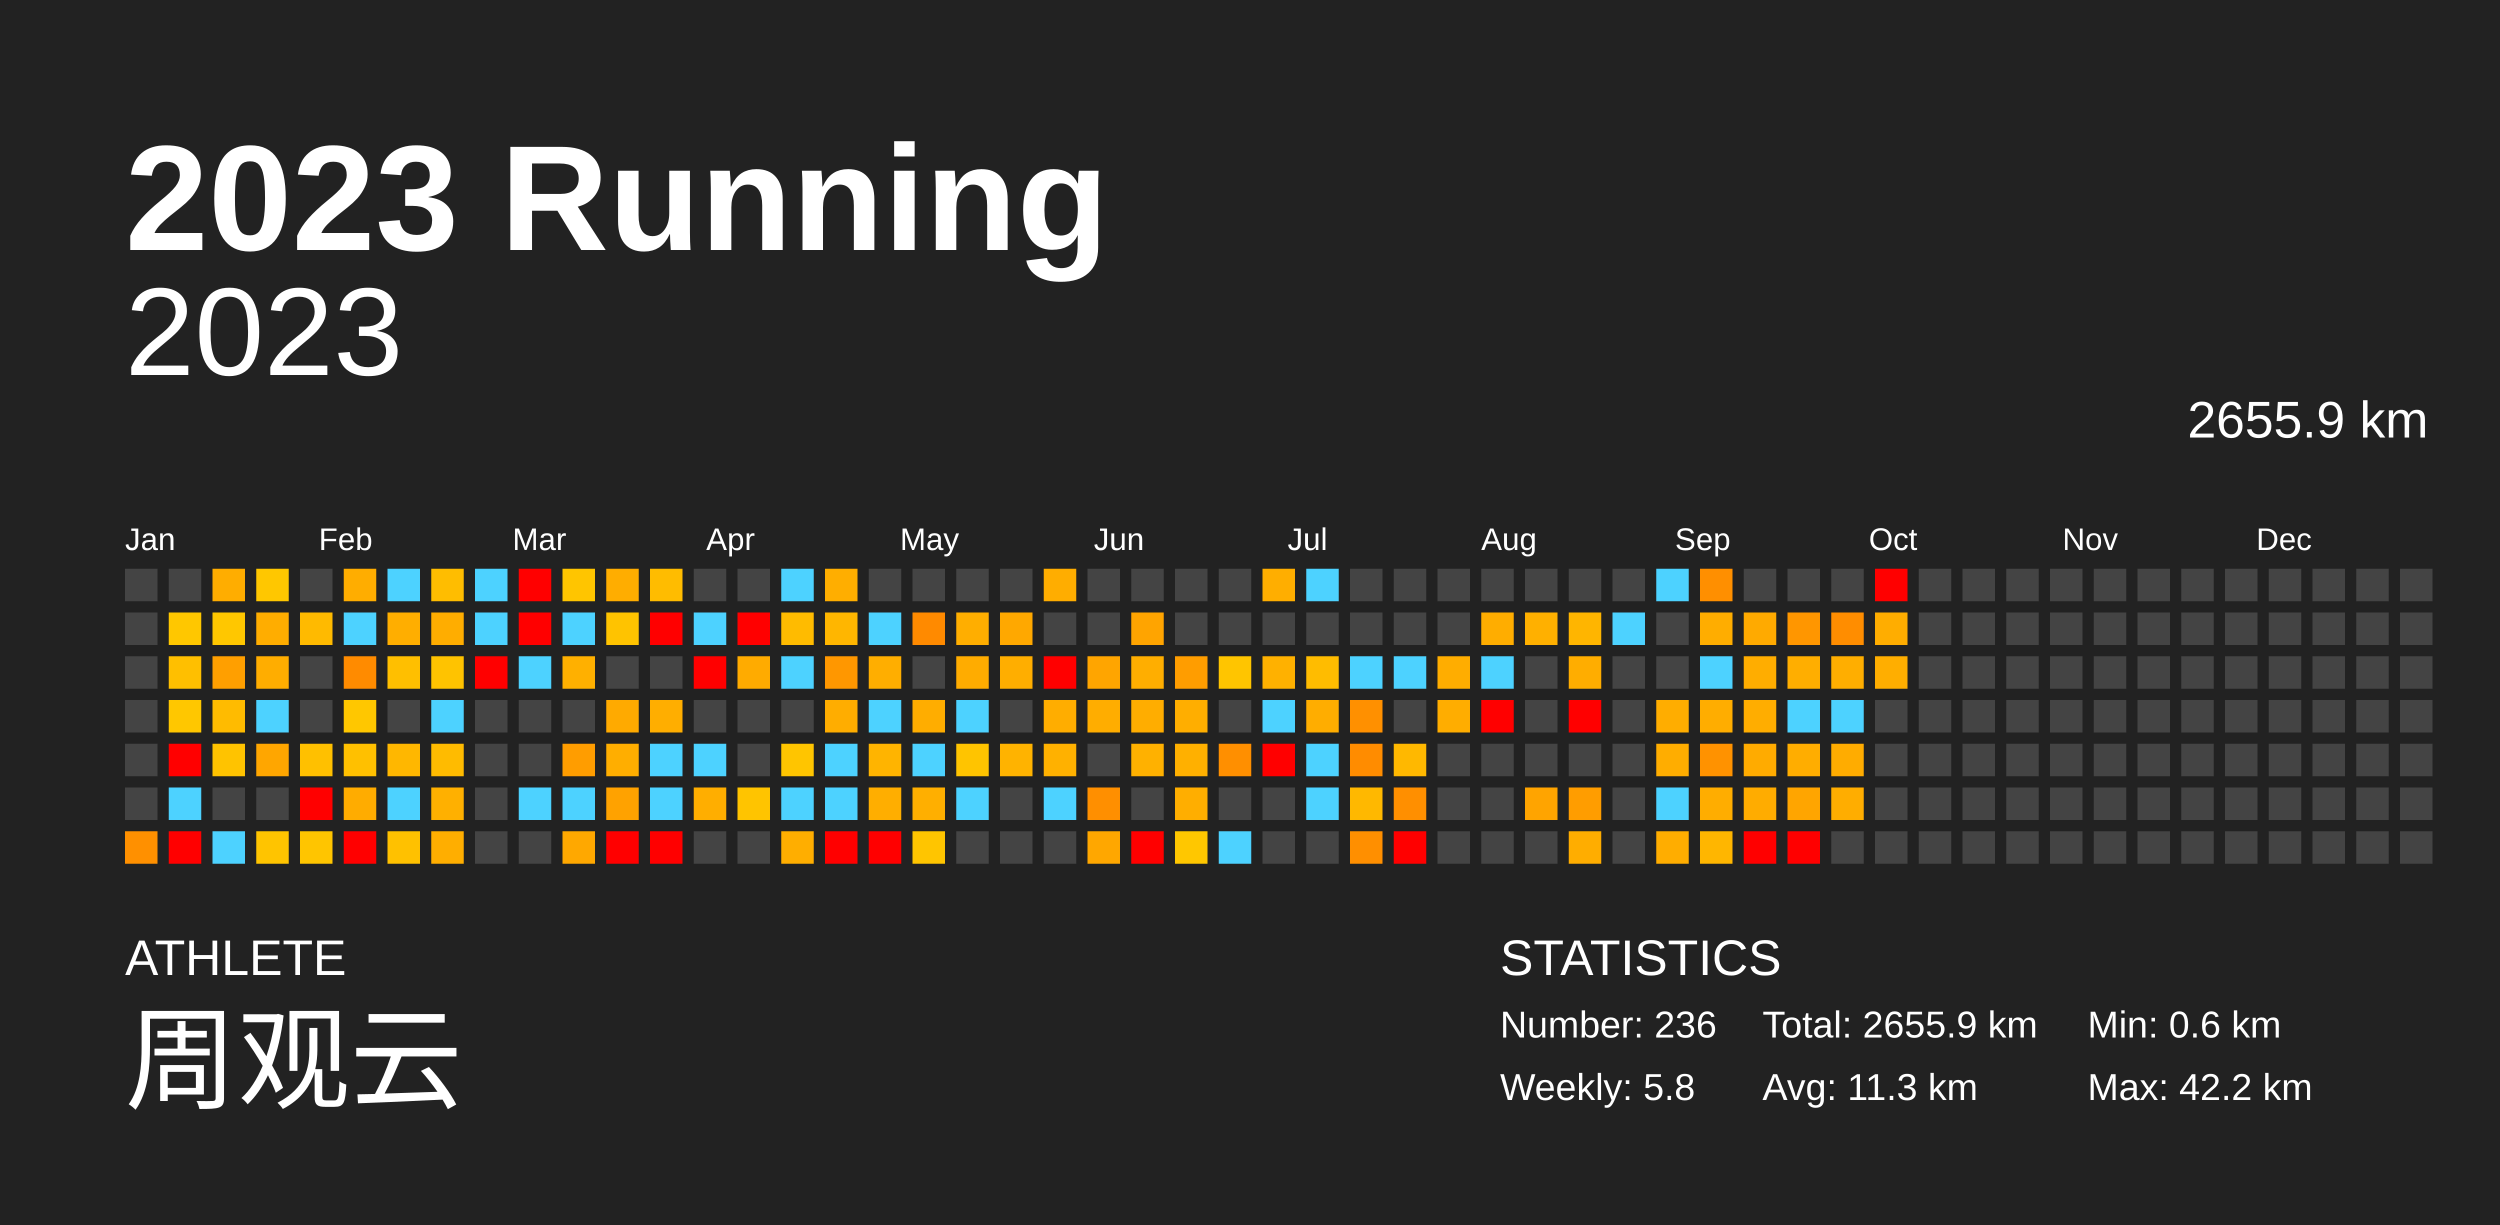
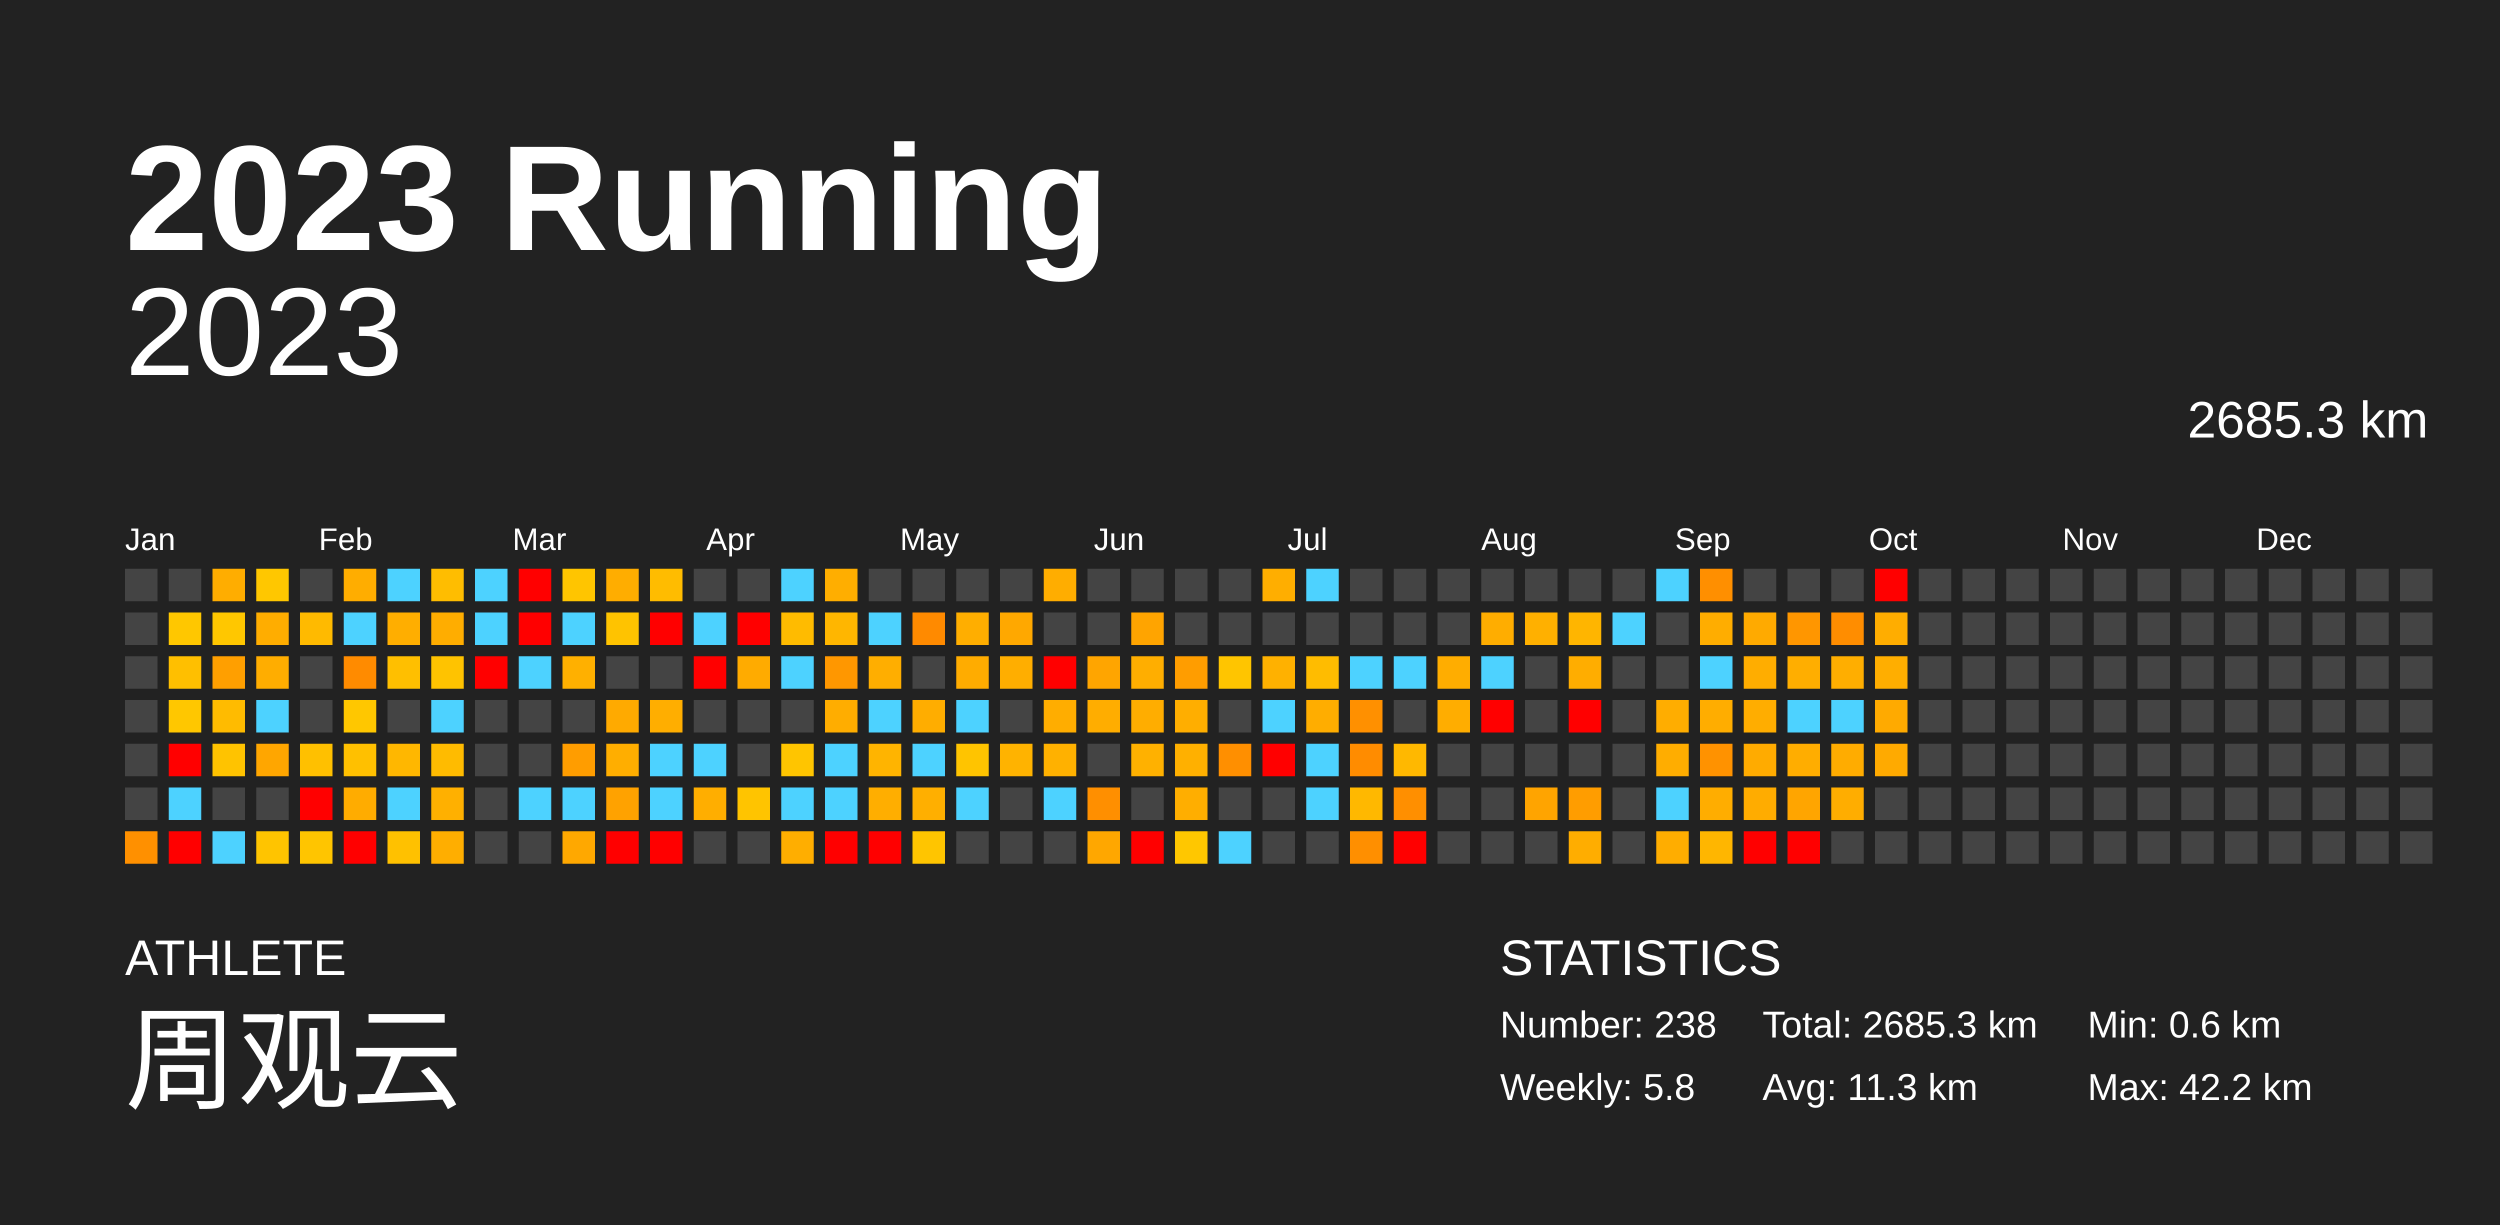
<svg xmlns="http://www.w3.org/2000/svg" baseProfile="full" height="98mm" version="1.1" viewBox="0,0,200,98" width="200mm">
  <defs />
  <rect fill="#222222" height="98" width="200" x="0" y="0" />
  <text fill="#FFFFFF" style="font-size:12px; font-family:Arial; font-weight:bold;" x="10" y="20">2023 Running</text>
  <text fill="#FFFFFF" style="font-size:4px; font-family:Arial" x="10" y="78">ATHLETE</text>
  <text fill="#FFFFFF" style="font-size:9px; font-family:Arial" x="10" y="88">周观云</text>
  <text fill="#FFFFFF" style="font-size:4px; font-family:Arial" x="120" y="78">STATISTICS</text>
-   <text fill="#FFFFFF" style="font-size:3px; font-family:Arial" x="120" y="83">Number: 236</text>
+   <text fill="#FFFFFF" style="font-size:3px; font-family:Arial" x="120" y="83">Number: 238</text>
  <text fill="#FFFFFF" style="font-size:3px; font-family:Arial" x="120" y="88">Weekly: 5.8</text>
-   <text fill="#FFFFFF" style="font-size:3px; font-family:Arial" x="141" y="83">Total: 2655.9 km</text>
+   <text fill="#FFFFFF" style="font-size:3px; font-family:Arial" x="141" y="83">Total: 2685.3 km</text>
  <text fill="#FFFFFF" style="font-size:3px; font-family:Arial" x="141" y="88">Avg: 11.3 km</text>
  <text fill="#FFFFFF" style="font-size:3px; font-family:Arial" x="167" y="83">Min: 0.6 km</text>
  <text fill="#FFFFFF" style="font-size:3px; font-family:Arial" x="167" y="88">Max: 42.2 km</text>
  <text alignment-baseline="hanging" fill="#FFFFFF" style="font-size:10.0px; font-family:Arial;" x="10" y="30">2023</text>
-   <text alignment-baseline="hanging" fill="#FFFFFF" style="font-size:4.125px; font-family:Arial;" x="175" y="35">2655.9 km</text>
+   <text alignment-baseline="hanging" fill="#FFFFFF" style="font-size:4.125px; font-family:Arial;" x="175" y="35">2685.3 km</text>
  <text fill="#FFFFFF" style="font-size:2.5px; font-family:Arial" x="10.0" y="44">Jan</text>
  <text fill="#FFFFFF" style="font-size:2.5px; font-family:Arial" x="25.5" y="44">Feb</text>
  <text fill="#FFFFFF" style="font-size:2.5px; font-family:Arial" x="41.0" y="44">Mar</text>
  <text fill="#FFFFFF" style="font-size:2.5px; font-family:Arial" x="56.5" y="44">Apr</text>
  <text fill="#FFFFFF" style="font-size:2.5px; font-family:Arial" x="72.0" y="44">May</text>
  <text fill="#FFFFFF" style="font-size:2.5px; font-family:Arial" x="87.5" y="44">Jun</text>
  <text fill="#FFFFFF" style="font-size:2.5px; font-family:Arial" x="103.0" y="44">Jul</text>
  <text fill="#FFFFFF" style="font-size:2.5px; font-family:Arial" x="118.5" y="44">Aug</text>
  <text fill="#FFFFFF" style="font-size:2.5px; font-family:Arial" x="134.0" y="44">Sep</text>
  <text fill="#FFFFFF" style="font-size:2.5px; font-family:Arial" x="149.5" y="44">Oct</text>
  <text fill="#FFFFFF" style="font-size:2.5px; font-family:Arial" x="165.0" y="44">Nov</text>
  <text fill="#FFFFFF" style="font-size:2.5px; font-family:Arial" x="180.5" y="44">Dec</text>
  <rect fill="#444444" height="2.6" width="2.6" x="10.0" y="45.5" />
  <rect fill="#444444" height="2.6" width="2.6" x="10.0" y="49.0" />
  <rect fill="#444444" height="2.6" width="2.6" x="10.0" y="52.5" />
  <rect fill="#444444" height="2.6" width="2.6" x="10.0" y="56.0" />
  <rect fill="#444444" height="2.6" width="2.6" x="10.0" y="59.5" />
  <rect fill="#444444" height="2.6" width="2.6" x="10.0" y="63.0" />
  <rect fill="#ff9000" height="2.6" width="2.6" x="10.0" y="66.5" />
  <rect fill="#444444" height="2.6" width="2.6" x="13.5" y="45.5" />
  <rect fill="#ffc700" height="2.6" width="2.6" x="13.5" y="49.0" />
  <rect fill="#ffbf00" height="2.6" width="2.6" x="13.5" y="52.5" />
  <rect fill="#ffc700" height="2.6" width="2.6" x="13.5" y="56.0" />
  <rect fill="red" height="2.6" width="2.6" x="13.5" y="59.5" />
  <rect fill="#4dd2ff" height="2.6" width="2.6" x="13.5" y="63.0" />
  <rect fill="red" height="2.6" width="2.6" x="13.5" y="66.5" />
  <rect fill="#ffad00" height="2.6" width="2.6" x="17.0" y="45.5" />
  <rect fill="#ffc700" height="2.6" width="2.6" x="17.0" y="49.0" />
  <rect fill="#ff9f00" height="2.6" width="2.6" x="17.0" y="52.5" />
  <rect fill="#ffbb00" height="2.6" width="2.6" x="17.0" y="56.0" />
  <rect fill="#ffc300" height="2.6" width="2.6" x="17.0" y="59.5" />
  <rect fill="#444444" height="2.6" width="2.6" x="17.0" y="63.0" />
  <rect fill="#4dd2ff" height="2.6" width="2.6" x="17.0" y="66.5" />
  <rect fill="#ffc700" height="2.6" width="2.6" x="20.5" y="45.5" />
  <rect fill="#ffad00" height="2.6" width="2.6" x="20.5" y="49.0" />
  <rect fill="#ffad00" height="2.6" width="2.6" x="20.5" y="52.5" />
  <rect fill="#4dd2ff" height="2.6" width="2.6" x="20.5" y="56.0" />
  <rect fill="#ffa600" height="2.6" width="2.6" x="20.5" y="59.5" />
  <rect fill="#444444" height="2.6" width="2.6" x="20.5" y="63.0" />
  <rect fill="#ffc400" height="2.6" width="2.6" x="20.5" y="66.5" />
  <rect fill="#444444" height="2.6" width="2.6" x="24.0" y="45.5" />
  <rect fill="#ffba00" height="2.6" width="2.6" x="24.0" y="49.0" />
  <rect fill="#444444" height="2.6" width="2.6" x="24.0" y="52.5" />
  <rect fill="#444444" height="2.6" width="2.6" x="24.0" y="56.0" />
  <rect fill="#ffc000" height="2.6" width="2.6" x="24.0" y="59.5" />
  <rect fill="red" height="2.6" width="2.6" x="24.0" y="63.0" />
  <rect fill="#ffc500" height="2.6" width="2.6" x="24.0" y="66.5" />
  <rect fill="#ffad00" height="2.6" width="2.6" x="27.5" y="45.5" />
  <rect fill="#4dd2ff" height="2.6" width="2.6" x="27.5" y="49.0" />
  <rect fill="#ff8b00" height="2.6" width="2.6" x="27.5" y="52.5" />
  <rect fill="#ffc700" height="2.6" width="2.6" x="27.5" y="56.0" />
  <rect fill="#ffc000" height="2.6" width="2.6" x="27.5" y="59.5" />
  <rect fill="#ffac00" height="2.6" width="2.6" x="27.5" y="63.0" />
  <rect fill="red" height="2.6" width="2.6" x="27.5" y="66.5" />
  <rect fill="#4dd2ff" height="2.6" width="2.6" x="31.0" y="45.5" />
  <rect fill="#ffae00" height="2.6" width="2.6" x="31.0" y="49.0" />
  <rect fill="#ffbf00" height="2.6" width="2.6" x="31.0" y="52.5" />
  <rect fill="#444444" height="2.6" width="2.6" x="31.0" y="56.0" />
  <rect fill="#ffb700" height="2.6" width="2.6" x="31.0" y="59.5" />
  <rect fill="#4dd2ff" height="2.6" width="2.6" x="31.0" y="63.0" />
  <rect fill="#ffc100" height="2.6" width="2.6" x="31.0" y="66.5" />
  <rect fill="#ffbd00" height="2.6" width="2.6" x="34.5" y="45.5" />
  <rect fill="#ffad00" height="2.6" width="2.6" x="34.5" y="49.0" />
  <rect fill="#ffc300" height="2.6" width="2.6" x="34.5" y="52.5" />
  <rect fill="#4dd2ff" height="2.6" width="2.6" x="34.5" y="56.0" />
  <rect fill="#ffbb00" height="2.6" width="2.6" x="34.5" y="59.5" />
  <rect fill="#ffb000" height="2.6" width="2.6" x="34.5" y="63.0" />
  <rect fill="#ffae00" height="2.6" width="2.6" x="34.5" y="66.5" />
  <rect fill="#4dd2ff" height="2.6" width="2.6" x="38.0" y="45.5" />
  <rect fill="#4dd2ff" height="2.6" width="2.6" x="38.0" y="49.0" />
  <rect fill="red" height="2.6" width="2.6" x="38.0" y="52.5" />
  <rect fill="#444444" height="2.6" width="2.6" x="38.0" y="56.0" />
  <rect fill="#444444" height="2.6" width="2.6" x="38.0" y="59.5" />
  <rect fill="#444444" height="2.6" width="2.6" x="38.0" y="63.0" />
  <rect fill="#444444" height="2.6" width="2.6" x="38.0" y="66.5" />
  <rect fill="red" height="2.6" width="2.6" x="41.5" y="45.5" />
  <rect fill="red" height="2.6" width="2.6" x="41.5" y="49.0" />
  <rect fill="#4dd2ff" height="2.6" width="2.6" x="41.5" y="52.5" />
  <rect fill="#444444" height="2.6" width="2.6" x="41.5" y="56.0" />
  <rect fill="#444444" height="2.6" width="2.6" x="41.5" y="59.5" />
  <rect fill="#4dd2ff" height="2.6" width="2.6" x="41.5" y="63.0" />
  <rect fill="#444444" height="2.6" width="2.6" x="41.5" y="66.5" />
  <rect fill="#ffc500" height="2.6" width="2.6" x="45.0" y="45.5" />
  <rect fill="#4dd2ff" height="2.6" width="2.6" x="45.0" y="49.0" />
  <rect fill="#ffb000" height="2.6" width="2.6" x="45.0" y="52.5" />
  <rect fill="#444444" height="2.6" width="2.6" x="45.0" y="56.0" />
  <rect fill="#ff9d00" height="2.6" width="2.6" x="45.0" y="59.5" />
  <rect fill="#4dd2ff" height="2.6" width="2.6" x="45.0" y="63.0" />
  <rect fill="#ffa800" height="2.6" width="2.6" x="45.0" y="66.5" />
  <rect fill="#ffad00" height="2.6" width="2.6" x="48.5" y="45.5" />
  <rect fill="#ffc300" height="2.6" width="2.6" x="48.5" y="49.0" />
  <rect fill="#444444" height="2.6" width="2.6" x="48.5" y="52.5" />
  <rect fill="#ffaa00" height="2.6" width="2.6" x="48.5" y="56.0" />
  <rect fill="#ffae00" height="2.6" width="2.6" x="48.5" y="59.5" />
  <rect fill="#ffa200" height="2.6" width="2.6" x="48.5" y="63.0" />
  <rect fill="red" height="2.6" width="2.6" x="48.5" y="66.5" />
  <rect fill="#ffbc00" height="2.6" width="2.6" x="52.0" y="45.5" />
  <rect fill="red" height="2.6" width="2.6" x="52.0" y="49.0" />
  <rect fill="#444444" height="2.6" width="2.6" x="52.0" y="52.5" />
  <rect fill="#ffae00" height="2.6" width="2.6" x="52.0" y="56.0" />
  <rect fill="#4dd2ff" height="2.6" width="2.6" x="52.0" y="59.5" />
  <rect fill="#4dd2ff" height="2.6" width="2.6" x="52.0" y="63.0" />
  <rect fill="red" height="2.6" width="2.6" x="52.0" y="66.5" />
  <rect fill="#444444" height="2.6" width="2.6" x="55.5" y="45.5" />
  <rect fill="#4dd2ff" height="2.6" width="2.6" x="55.5" y="49.0" />
  <rect fill="red" height="2.6" width="2.6" x="55.5" y="52.5" />
  <rect fill="#444444" height="2.6" width="2.6" x="55.5" y="56.0" />
  <rect fill="#4dd2ff" height="2.6" width="2.6" x="55.5" y="59.5" />
  <rect fill="#ffae00" height="2.6" width="2.6" x="55.5" y="63.0" />
  <rect fill="#444444" height="2.6" width="2.6" x="55.5" y="66.5" />
  <rect fill="#444444" height="2.6" width="2.6" x="59.0" y="45.5" />
  <rect fill="red" height="2.6" width="2.6" x="59.0" y="49.0" />
  <rect fill="#ffab00" height="2.6" width="2.6" x="59.0" y="52.5" />
  <rect fill="#444444" height="2.6" width="2.6" x="59.0" y="56.0" />
  <rect fill="#444444" height="2.6" width="2.6" x="59.0" y="59.5" />
  <rect fill="#ffc400" height="2.6" width="2.6" x="59.0" y="63.0" />
  <rect fill="#444444" height="2.6" width="2.6" x="59.0" y="66.5" />
  <rect fill="#4dd2ff" height="2.6" width="2.6" x="62.5" y="45.5" />
  <rect fill="#ffbb00" height="2.6" width="2.6" x="62.5" y="49.0" />
  <rect fill="#4dd2ff" height="2.6" width="2.6" x="62.5" y="52.5" />
  <rect fill="#444444" height="2.6" width="2.6" x="62.5" y="56.0" />
  <rect fill="#ffc500" height="2.6" width="2.6" x="62.5" y="59.5" />
  <rect fill="#4dd2ff" height="2.6" width="2.6" x="62.5" y="63.0" />
  <rect fill="#ffae00" height="2.6" width="2.6" x="62.5" y="66.5" />
  <rect fill="#ffae00" height="2.6" width="2.6" x="66.0" y="45.5" />
  <rect fill="#ffb600" height="2.6" width="2.6" x="66.0" y="49.0" />
  <rect fill="#ff9700" height="2.6" width="2.6" x="66.0" y="52.5" />
  <rect fill="#ffad00" height="2.6" width="2.6" x="66.0" y="56.0" />
  <rect fill="#4dd2ff" height="2.6" width="2.6" x="66.0" y="59.5" />
  <rect fill="#4dd2ff" height="2.6" width="2.6" x="66.0" y="63.0" />
  <rect fill="red" height="2.6" width="2.6" x="66.0" y="66.5" />
  <rect fill="#444444" height="2.6" width="2.6" x="69.5" y="45.5" />
  <rect fill="#4dd2ff" height="2.6" width="2.6" x="69.5" y="49.0" />
  <rect fill="#ffae00" height="2.6" width="2.6" x="69.5" y="52.5" />
  <rect fill="#4dd2ff" height="2.6" width="2.6" x="69.5" y="56.0" />
  <rect fill="#ffb400" height="2.6" width="2.6" x="69.5" y="59.5" />
  <rect fill="#ffae00" height="2.6" width="2.6" x="69.5" y="63.0" />
  <rect fill="red" height="2.6" width="2.6" x="69.5" y="66.5" />
  <rect fill="#444444" height="2.6" width="2.6" x="73.0" y="45.5" />
  <rect fill="#ff8a00" height="2.6" width="2.6" x="73.0" y="49.0" />
  <rect fill="#444444" height="2.6" width="2.6" x="73.0" y="52.5" />
  <rect fill="#ffad00" height="2.6" width="2.6" x="73.0" y="56.0" />
  <rect fill="#4dd2ff" height="2.6" width="2.6" x="73.0" y="59.5" />
  <rect fill="#ffaf00" height="2.6" width="2.6" x="73.0" y="63.0" />
  <rect fill="#ffc500" height="2.6" width="2.6" x="73.0" y="66.5" />
  <rect fill="#444444" height="2.6" width="2.6" x="76.5" y="45.5" />
  <rect fill="#ffae00" height="2.6" width="2.6" x="76.5" y="49.0" />
  <rect fill="#ffac00" height="2.6" width="2.6" x="76.5" y="52.5" />
  <rect fill="#4dd2ff" height="2.6" width="2.6" x="76.5" y="56.0" />
  <rect fill="#ffc400" height="2.6" width="2.6" x="76.5" y="59.5" />
  <rect fill="#4dd2ff" height="2.6" width="2.6" x="76.5" y="63.0" />
  <rect fill="#444444" height="2.6" width="2.6" x="76.5" y="66.5" />
  <rect fill="#444444" height="2.6" width="2.6" x="80.0" y="45.5" />
  <rect fill="#ffa800" height="2.6" width="2.6" x="80.0" y="49.0" />
  <rect fill="#ffae00" height="2.6" width="2.6" x="80.0" y="52.5" />
  <rect fill="#444444" height="2.6" width="2.6" x="80.0" y="56.0" />
  <rect fill="#ffb300" height="2.6" width="2.6" x="80.0" y="59.5" />
  <rect fill="#444444" height="2.6" width="2.6" x="80.0" y="63.0" />
  <rect fill="#444444" height="2.6" width="2.6" x="80.0" y="66.5" />
  <rect fill="#ffad00" height="2.6" width="2.6" x="83.5" y="45.5" />
  <rect fill="#444444" height="2.6" width="2.6" x="83.5" y="49.0" />
  <rect fill="red" height="2.6" width="2.6" x="83.5" y="52.5" />
  <rect fill="#ffad00" height="2.6" width="2.6" x="83.5" y="56.0" />
  <rect fill="#ffb100" height="2.6" width="2.6" x="83.5" y="59.5" />
  <rect fill="#4dd2ff" height="2.6" width="2.6" x="83.5" y="63.0" />
  <rect fill="#444444" height="2.6" width="2.6" x="83.5" y="66.5" />
  <rect fill="#444444" height="2.6" width="2.6" x="87.0" y="45.5" />
  <rect fill="#444444" height="2.6" width="2.6" x="87.0" y="49.0" />
  <rect fill="#ffa500" height="2.6" width="2.6" x="87.0" y="52.5" />
  <rect fill="#ffad00" height="2.6" width="2.6" x="87.0" y="56.0" />
  <rect fill="#444444" height="2.6" width="2.6" x="87.0" y="59.5" />
  <rect fill="#ff8f00" height="2.6" width="2.6" x="87.0" y="63.0" />
  <rect fill="#ffa700" height="2.6" width="2.6" x="87.0" y="66.5" />
  <rect fill="#444444" height="2.6" width="2.6" x="90.5" y="45.5" />
  <rect fill="#ffa400" height="2.6" width="2.6" x="90.5" y="49.0" />
  <rect fill="#ffae00" height="2.6" width="2.6" x="90.5" y="52.5" />
  <rect fill="#ffad00" height="2.6" width="2.6" x="90.5" y="56.0" />
  <rect fill="#ffb100" height="2.6" width="2.6" x="90.5" y="59.5" />
  <rect fill="#444444" height="2.6" width="2.6" x="90.5" y="63.0" />
  <rect fill="red" height="2.6" width="2.6" x="90.5" y="66.5" />
  <rect fill="#444444" height="2.6" width="2.6" x="94.0" y="45.5" />
  <rect fill="#444444" height="2.6" width="2.6" x="94.0" y="49.0" />
  <rect fill="#ff9d00" height="2.6" width="2.6" x="94.0" y="52.5" />
  <rect fill="#ffae00" height="2.6" width="2.6" x="94.0" y="56.0" />
  <rect fill="#ffb000" height="2.6" width="2.6" x="94.0" y="59.5" />
  <rect fill="#ffae00" height="2.6" width="2.6" x="94.0" y="63.0" />
  <rect fill="#ffc700" height="2.6" width="2.6" x="94.0" y="66.5" />
  <rect fill="#444444" height="2.6" width="2.6" x="97.5" y="45.5" />
  <rect fill="#444444" height="2.6" width="2.6" x="97.5" y="49.0" />
  <rect fill="#ffc500" height="2.6" width="2.6" x="97.5" y="52.5" />
  <rect fill="#444444" height="2.6" width="2.6" x="97.5" y="56.0" />
  <rect fill="#ff8f00" height="2.6" width="2.6" x="97.5" y="59.5" />
  <rect fill="#444444" height="2.6" width="2.6" x="97.5" y="63.0" />
  <rect fill="#4dd2ff" height="2.6" width="2.6" x="97.5" y="66.5" />
  <rect fill="#ffae00" height="2.6" width="2.6" x="101.0" y="45.5" />
  <rect fill="#444444" height="2.6" width="2.6" x="101.0" y="49.0" />
  <rect fill="#ffb100" height="2.6" width="2.6" x="101.0" y="52.5" />
  <rect fill="#4dd2ff" height="2.6" width="2.6" x="101.0" y="56.0" />
  <rect fill="red" height="2.6" width="2.6" x="101.0" y="59.5" />
  <rect fill="#444444" height="2.6" width="2.6" x="101.0" y="63.0" />
  <rect fill="#444444" height="2.6" width="2.6" x="101.0" y="66.5" />
  <rect fill="#4dd2ff" height="2.6" width="2.6" x="104.5" y="45.5" />
  <rect fill="#444444" height="2.6" width="2.6" x="104.5" y="49.0" />
  <rect fill="#ffbc00" height="2.6" width="2.6" x="104.5" y="52.5" />
  <rect fill="#ffad00" height="2.6" width="2.6" x="104.5" y="56.0" />
  <rect fill="#4dd2ff" height="2.6" width="2.6" x="104.5" y="59.5" />
  <rect fill="#4dd2ff" height="2.6" width="2.6" x="104.5" y="63.0" />
  <rect fill="#444444" height="2.6" width="2.6" x="104.5" y="66.5" />
  <rect fill="#444444" height="2.6" width="2.6" x="108.0" y="45.5" />
  <rect fill="#444444" height="2.6" width="2.6" x="108.0" y="49.0" />
  <rect fill="#4dd2ff" height="2.6" width="2.6" x="108.0" y="52.5" />
  <rect fill="#ff9000" height="2.6" width="2.6" x="108.0" y="56.0" />
  <rect fill="#ff8c00" height="2.6" width="2.6" x="108.0" y="59.5" />
  <rect fill="#ffb800" height="2.6" width="2.6" x="108.0" y="63.0" />
  <rect fill="#ff8f00" height="2.6" width="2.6" x="108.0" y="66.5" />
  <rect fill="#444444" height="2.6" width="2.6" x="111.5" y="45.5" />
  <rect fill="#444444" height="2.6" width="2.6" x="111.5" y="49.0" />
  <rect fill="#4dd2ff" height="2.6" width="2.6" x="111.5" y="52.5" />
  <rect fill="#444444" height="2.6" width="2.6" x="111.5" y="56.0" />
  <rect fill="#ffb800" height="2.6" width="2.6" x="111.5" y="59.5" />
  <rect fill="#ff8f00" height="2.6" width="2.6" x="111.5" y="63.0" />
  <rect fill="red" height="2.6" width="2.6" x="111.5" y="66.5" />
  <rect fill="#444444" height="2.6" width="2.6" x="115.0" y="45.5" />
  <rect fill="#444444" height="2.6" width="2.6" x="115.0" y="49.0" />
  <rect fill="#ffad00" height="2.6" width="2.6" x="115.0" y="52.5" />
  <rect fill="#ffad00" height="2.6" width="2.6" x="115.0" y="56.0" />
  <rect fill="#444444" height="2.6" width="2.6" x="115.0" y="59.5" />
  <rect fill="#444444" height="2.6" width="2.6" x="115.0" y="63.0" />
  <rect fill="#444444" height="2.6" width="2.6" x="115.0" y="66.5" />
  <rect fill="#444444" height="2.6" width="2.6" x="118.5" y="45.5" />
  <rect fill="#ffad00" height="2.6" width="2.6" x="118.5" y="49.0" />
  <rect fill="#4dd2ff" height="2.6" width="2.6" x="118.5" y="52.5" />
  <rect fill="red" height="2.6" width="2.6" x="118.5" y="56.0" />
  <rect fill="#444444" height="2.6" width="2.6" x="118.5" y="59.5" />
  <rect fill="#444444" height="2.6" width="2.6" x="118.5" y="63.0" />
  <rect fill="#444444" height="2.6" width="2.6" x="118.5" y="66.5" />
  <rect fill="#444444" height="2.6" width="2.6" x="122.0" y="45.5" />
  <rect fill="#ffb000" height="2.6" width="2.6" x="122.0" y="49.0" />
  <rect fill="#444444" height="2.6" width="2.6" x="122.0" y="52.5" />
  <rect fill="#444444" height="2.6" width="2.6" x="122.0" y="56.0" />
  <rect fill="#444444" height="2.6" width="2.6" x="122.0" y="59.5" />
  <rect fill="#ffa400" height="2.6" width="2.6" x="122.0" y="63.0" />
  <rect fill="#444444" height="2.6" width="2.6" x="122.0" y="66.5" />
  <rect fill="#444444" height="2.6" width="2.6" x="125.5" y="45.5" />
  <rect fill="#ffb500" height="2.6" width="2.6" x="125.5" y="49.0" />
  <rect fill="#ffad00" height="2.6" width="2.6" x="125.5" y="52.5" />
  <rect fill="red" height="2.6" width="2.6" x="125.5" y="56.0" />
  <rect fill="#444444" height="2.6" width="2.6" x="125.5" y="59.5" />
  <rect fill="#ff9d00" height="2.6" width="2.6" x="125.5" y="63.0" />
  <rect fill="#ffad00" height="2.6" width="2.6" x="125.5" y="66.5" />
  <rect fill="#444444" height="2.6" width="2.6" x="129.0" y="45.5" />
  <rect fill="#4dd2ff" height="2.6" width="2.6" x="129.0" y="49.0" />
  <rect fill="#444444" height="2.6" width="2.6" x="129.0" y="52.5" />
  <rect fill="#444444" height="2.6" width="2.6" x="129.0" y="56.0" />
  <rect fill="#444444" height="2.6" width="2.6" x="129.0" y="59.5" />
  <rect fill="#444444" height="2.6" width="2.6" x="129.0" y="63.0" />
  <rect fill="#444444" height="2.6" width="2.6" x="129.0" y="66.5" />
  <rect fill="#4dd2ff" height="2.6" width="2.6" x="132.5" y="45.5" />
  <rect fill="#444444" height="2.6" width="2.6" x="132.5" y="49.0" />
  <rect fill="#444444" height="2.6" width="2.6" x="132.5" y="52.5" />
  <rect fill="#ffad00" height="2.6" width="2.6" x="132.5" y="56.0" />
  <rect fill="#ffad00" height="2.6" width="2.6" x="132.5" y="59.5" />
  <rect fill="#4dd2ff" height="2.6" width="2.6" x="132.5" y="63.0" />
  <rect fill="#ffad00" height="2.6" width="2.6" x="132.5" y="66.5" />
  <rect fill="#ff8f00" height="2.6" width="2.6" x="136.0" y="45.5" />
  <rect fill="#ffad00" height="2.6" width="2.6" x="136.0" y="49.0" />
  <rect fill="#4dd2ff" height="2.6" width="2.6" x="136.0" y="52.5" />
  <rect fill="#ffad00" height="2.6" width="2.6" x="136.0" y="56.0" />
  <rect fill="#ff9200" height="2.6" width="2.6" x="136.0" y="59.5" />
  <rect fill="#ffad00" height="2.6" width="2.6" x="136.0" y="63.0" />
  <rect fill="#ffb600" height="2.6" width="2.6" x="136.0" y="66.5" />
  <rect fill="#444444" height="2.6" width="2.6" x="139.5" y="45.5" />
  <rect fill="#ffaa00" height="2.6" width="2.6" x="139.5" y="49.0" />
  <rect fill="#ffad00" height="2.6" width="2.6" x="139.5" y="52.5" />
  <rect fill="#ffad00" height="2.6" width="2.6" x="139.5" y="56.0" />
  <rect fill="#ffab00" height="2.6" width="2.6" x="139.5" y="59.5" />
  <rect fill="#ffac00" height="2.6" width="2.6" x="139.5" y="63.0" />
  <rect fill="red" height="2.6" width="2.6" x="139.5" y="66.5" />
  <rect fill="#444444" height="2.6" width="2.6" x="143.0" y="45.5" />
  <rect fill="#ff9600" height="2.6" width="2.6" x="143.0" y="49.0" />
  <rect fill="#ffae00" height="2.6" width="2.6" x="143.0" y="52.5" />
  <rect fill="#4dd2ff" height="2.6" width="2.6" x="143.0" y="56.0" />
  <rect fill="#ffad00" height="2.6" width="2.6" x="143.0" y="59.5" />
  <rect fill="#ffa500" height="2.6" width="2.6" x="143.0" y="63.0" />
  <rect fill="red" height="2.6" width="2.6" x="143.0" y="66.5" />
  <rect fill="#444444" height="2.6" width="2.6" x="146.5" y="45.5" />
  <rect fill="#ff8d00" height="2.6" width="2.6" x="146.5" y="49.0" />
  <rect fill="#ffae00" height="2.6" width="2.6" x="146.5" y="52.5" />
  <rect fill="#4dd2ff" height="2.6" width="2.6" x="146.5" y="56.0" />
  <rect fill="#ffac00" height="2.6" width="2.6" x="146.5" y="59.5" />
  <rect fill="#ffad00" height="2.6" width="2.6" x="146.5" y="63.0" />
  <rect fill="#444444" height="2.6" width="2.6" x="146.5" y="66.5" />
  <rect fill="red" height="2.6" width="2.6" x="150.0" y="45.5" />
  <rect fill="#ffad00" height="2.6" width="2.6" x="150.0" y="49.0" />
  <rect fill="#ffae00" height="2.6" width="2.6" x="150.0" y="52.5" />
-   <rect fill="#444444" height="2.6" width="2.6" x="150.0" y="56.0" />
-   <rect fill="#444444" height="2.6" width="2.6" x="150.0" y="59.5" />
+   <rect fill="#ffaa00" height="2.6" width="2.6" x="150.0" y="56.0" />
+   <rect fill="#ffaa00" height="2.6" width="2.6" x="150.0" y="59.5" />
  <rect fill="#444444" height="2.6" width="2.6" x="150.0" y="63.0" />
  <rect fill="#444444" height="2.6" width="2.6" x="150.0" y="66.5" />
  <rect fill="#444444" height="2.6" width="2.6" x="153.5" y="45.5" />
  <rect fill="#444444" height="2.6" width="2.6" x="153.5" y="49.0" />
  <rect fill="#444444" height="2.6" width="2.6" x="153.5" y="52.5" />
  <rect fill="#444444" height="2.6" width="2.6" x="153.5" y="56.0" />
  <rect fill="#444444" height="2.6" width="2.6" x="153.5" y="59.5" />
  <rect fill="#444444" height="2.6" width="2.6" x="153.5" y="63.0" />
  <rect fill="#444444" height="2.6" width="2.6" x="153.5" y="66.5" />
  <rect fill="#444444" height="2.6" width="2.6" x="157.0" y="45.5" />
  <rect fill="#444444" height="2.6" width="2.6" x="157.0" y="49.0" />
  <rect fill="#444444" height="2.6" width="2.6" x="157.0" y="52.5" />
  <rect fill="#444444" height="2.6" width="2.6" x="157.0" y="56.0" />
  <rect fill="#444444" height="2.6" width="2.6" x="157.0" y="59.5" />
  <rect fill="#444444" height="2.6" width="2.6" x="157.0" y="63.0" />
  <rect fill="#444444" height="2.6" width="2.6" x="157.0" y="66.5" />
  <rect fill="#444444" height="2.6" width="2.6" x="160.5" y="45.5" />
  <rect fill="#444444" height="2.6" width="2.6" x="160.5" y="49.0" />
  <rect fill="#444444" height="2.6" width="2.6" x="160.5" y="52.5" />
  <rect fill="#444444" height="2.6" width="2.6" x="160.5" y="56.0" />
  <rect fill="#444444" height="2.6" width="2.6" x="160.5" y="59.5" />
  <rect fill="#444444" height="2.6" width="2.6" x="160.5" y="63.0" />
  <rect fill="#444444" height="2.6" width="2.6" x="160.5" y="66.5" />
  <rect fill="#444444" height="2.6" width="2.6" x="164.0" y="45.5" />
  <rect fill="#444444" height="2.6" width="2.6" x="164.0" y="49.0" />
  <rect fill="#444444" height="2.6" width="2.6" x="164.0" y="52.5" />
  <rect fill="#444444" height="2.6" width="2.6" x="164.0" y="56.0" />
  <rect fill="#444444" height="2.6" width="2.6" x="164.0" y="59.5" />
  <rect fill="#444444" height="2.6" width="2.6" x="164.0" y="63.0" />
  <rect fill="#444444" height="2.6" width="2.6" x="164.0" y="66.5" />
  <rect fill="#444444" height="2.6" width="2.6" x="167.5" y="45.5" />
  <rect fill="#444444" height="2.6" width="2.6" x="167.5" y="49.0" />
  <rect fill="#444444" height="2.6" width="2.6" x="167.5" y="52.5" />
  <rect fill="#444444" height="2.6" width="2.6" x="167.5" y="56.0" />
  <rect fill="#444444" height="2.6" width="2.6" x="167.5" y="59.5" />
  <rect fill="#444444" height="2.6" width="2.6" x="167.5" y="63.0" />
  <rect fill="#444444" height="2.6" width="2.6" x="167.5" y="66.5" />
  <rect fill="#444444" height="2.6" width="2.6" x="171.0" y="45.5" />
  <rect fill="#444444" height="2.6" width="2.6" x="171.0" y="49.0" />
  <rect fill="#444444" height="2.6" width="2.6" x="171.0" y="52.5" />
  <rect fill="#444444" height="2.6" width="2.6" x="171.0" y="56.0" />
  <rect fill="#444444" height="2.6" width="2.6" x="171.0" y="59.5" />
  <rect fill="#444444" height="2.6" width="2.6" x="171.0" y="63.0" />
  <rect fill="#444444" height="2.6" width="2.6" x="171.0" y="66.5" />
  <rect fill="#444444" height="2.6" width="2.6" x="174.5" y="45.5" />
  <rect fill="#444444" height="2.6" width="2.6" x="174.5" y="49.0" />
  <rect fill="#444444" height="2.6" width="2.6" x="174.5" y="52.5" />
  <rect fill="#444444" height="2.6" width="2.6" x="174.5" y="56.0" />
  <rect fill="#444444" height="2.6" width="2.6" x="174.5" y="59.5" />
  <rect fill="#444444" height="2.6" width="2.6" x="174.5" y="63.0" />
  <rect fill="#444444" height="2.6" width="2.6" x="174.5" y="66.5" />
  <rect fill="#444444" height="2.6" width="2.6" x="178.0" y="45.5" />
  <rect fill="#444444" height="2.6" width="2.6" x="178.0" y="49.0" />
  <rect fill="#444444" height="2.6" width="2.6" x="178.0" y="52.5" />
  <rect fill="#444444" height="2.6" width="2.6" x="178.0" y="56.0" />
  <rect fill="#444444" height="2.6" width="2.6" x="178.0" y="59.5" />
  <rect fill="#444444" height="2.6" width="2.6" x="178.0" y="63.0" />
  <rect fill="#444444" height="2.6" width="2.6" x="178.0" y="66.5" />
  <rect fill="#444444" height="2.6" width="2.6" x="181.5" y="45.5" />
  <rect fill="#444444" height="2.6" width="2.6" x="181.5" y="49.0" />
  <rect fill="#444444" height="2.6" width="2.6" x="181.5" y="52.5" />
  <rect fill="#444444" height="2.6" width="2.6" x="181.5" y="56.0" />
  <rect fill="#444444" height="2.6" width="2.6" x="181.5" y="59.5" />
  <rect fill="#444444" height="2.6" width="2.6" x="181.5" y="63.0" />
  <rect fill="#444444" height="2.6" width="2.6" x="181.5" y="66.5" />
  <rect fill="#444444" height="2.6" width="2.6" x="185.0" y="45.5" />
  <rect fill="#444444" height="2.6" width="2.6" x="185.0" y="49.0" />
  <rect fill="#444444" height="2.6" width="2.6" x="185.0" y="52.5" />
  <rect fill="#444444" height="2.6" width="2.6" x="185.0" y="56.0" />
  <rect fill="#444444" height="2.6" width="2.6" x="185.0" y="59.5" />
  <rect fill="#444444" height="2.6" width="2.6" x="185.0" y="63.0" />
  <rect fill="#444444" height="2.6" width="2.6" x="185.0" y="66.5" />
  <rect fill="#444444" height="2.6" width="2.6" x="188.5" y="45.5" />
  <rect fill="#444444" height="2.6" width="2.6" x="188.5" y="49.0" />
  <rect fill="#444444" height="2.6" width="2.6" x="188.5" y="52.5" />
  <rect fill="#444444" height="2.6" width="2.6" x="188.5" y="56.0" />
  <rect fill="#444444" height="2.6" width="2.6" x="188.5" y="59.5" />
  <rect fill="#444444" height="2.6" width="2.6" x="188.5" y="63.0" />
  <rect fill="#444444" height="2.6" width="2.6" x="188.5" y="66.5" />
  <rect fill="#444444" height="2.6" width="2.6" x="192.0" y="45.5" />
  <rect fill="#444444" height="2.6" width="2.6" x="192.0" y="49.0" />
  <rect fill="#444444" height="2.6" width="2.6" x="192.0" y="52.5" />
  <rect fill="#444444" height="2.6" width="2.6" x="192.0" y="56.0" />
  <rect fill="#444444" height="2.6" width="2.6" x="192.0" y="59.5" />
  <rect fill="#444444" height="2.6" width="2.6" x="192.0" y="63.0" />
  <rect fill="#444444" height="2.6" width="2.6" x="192.0" y="66.5" />
</svg>
